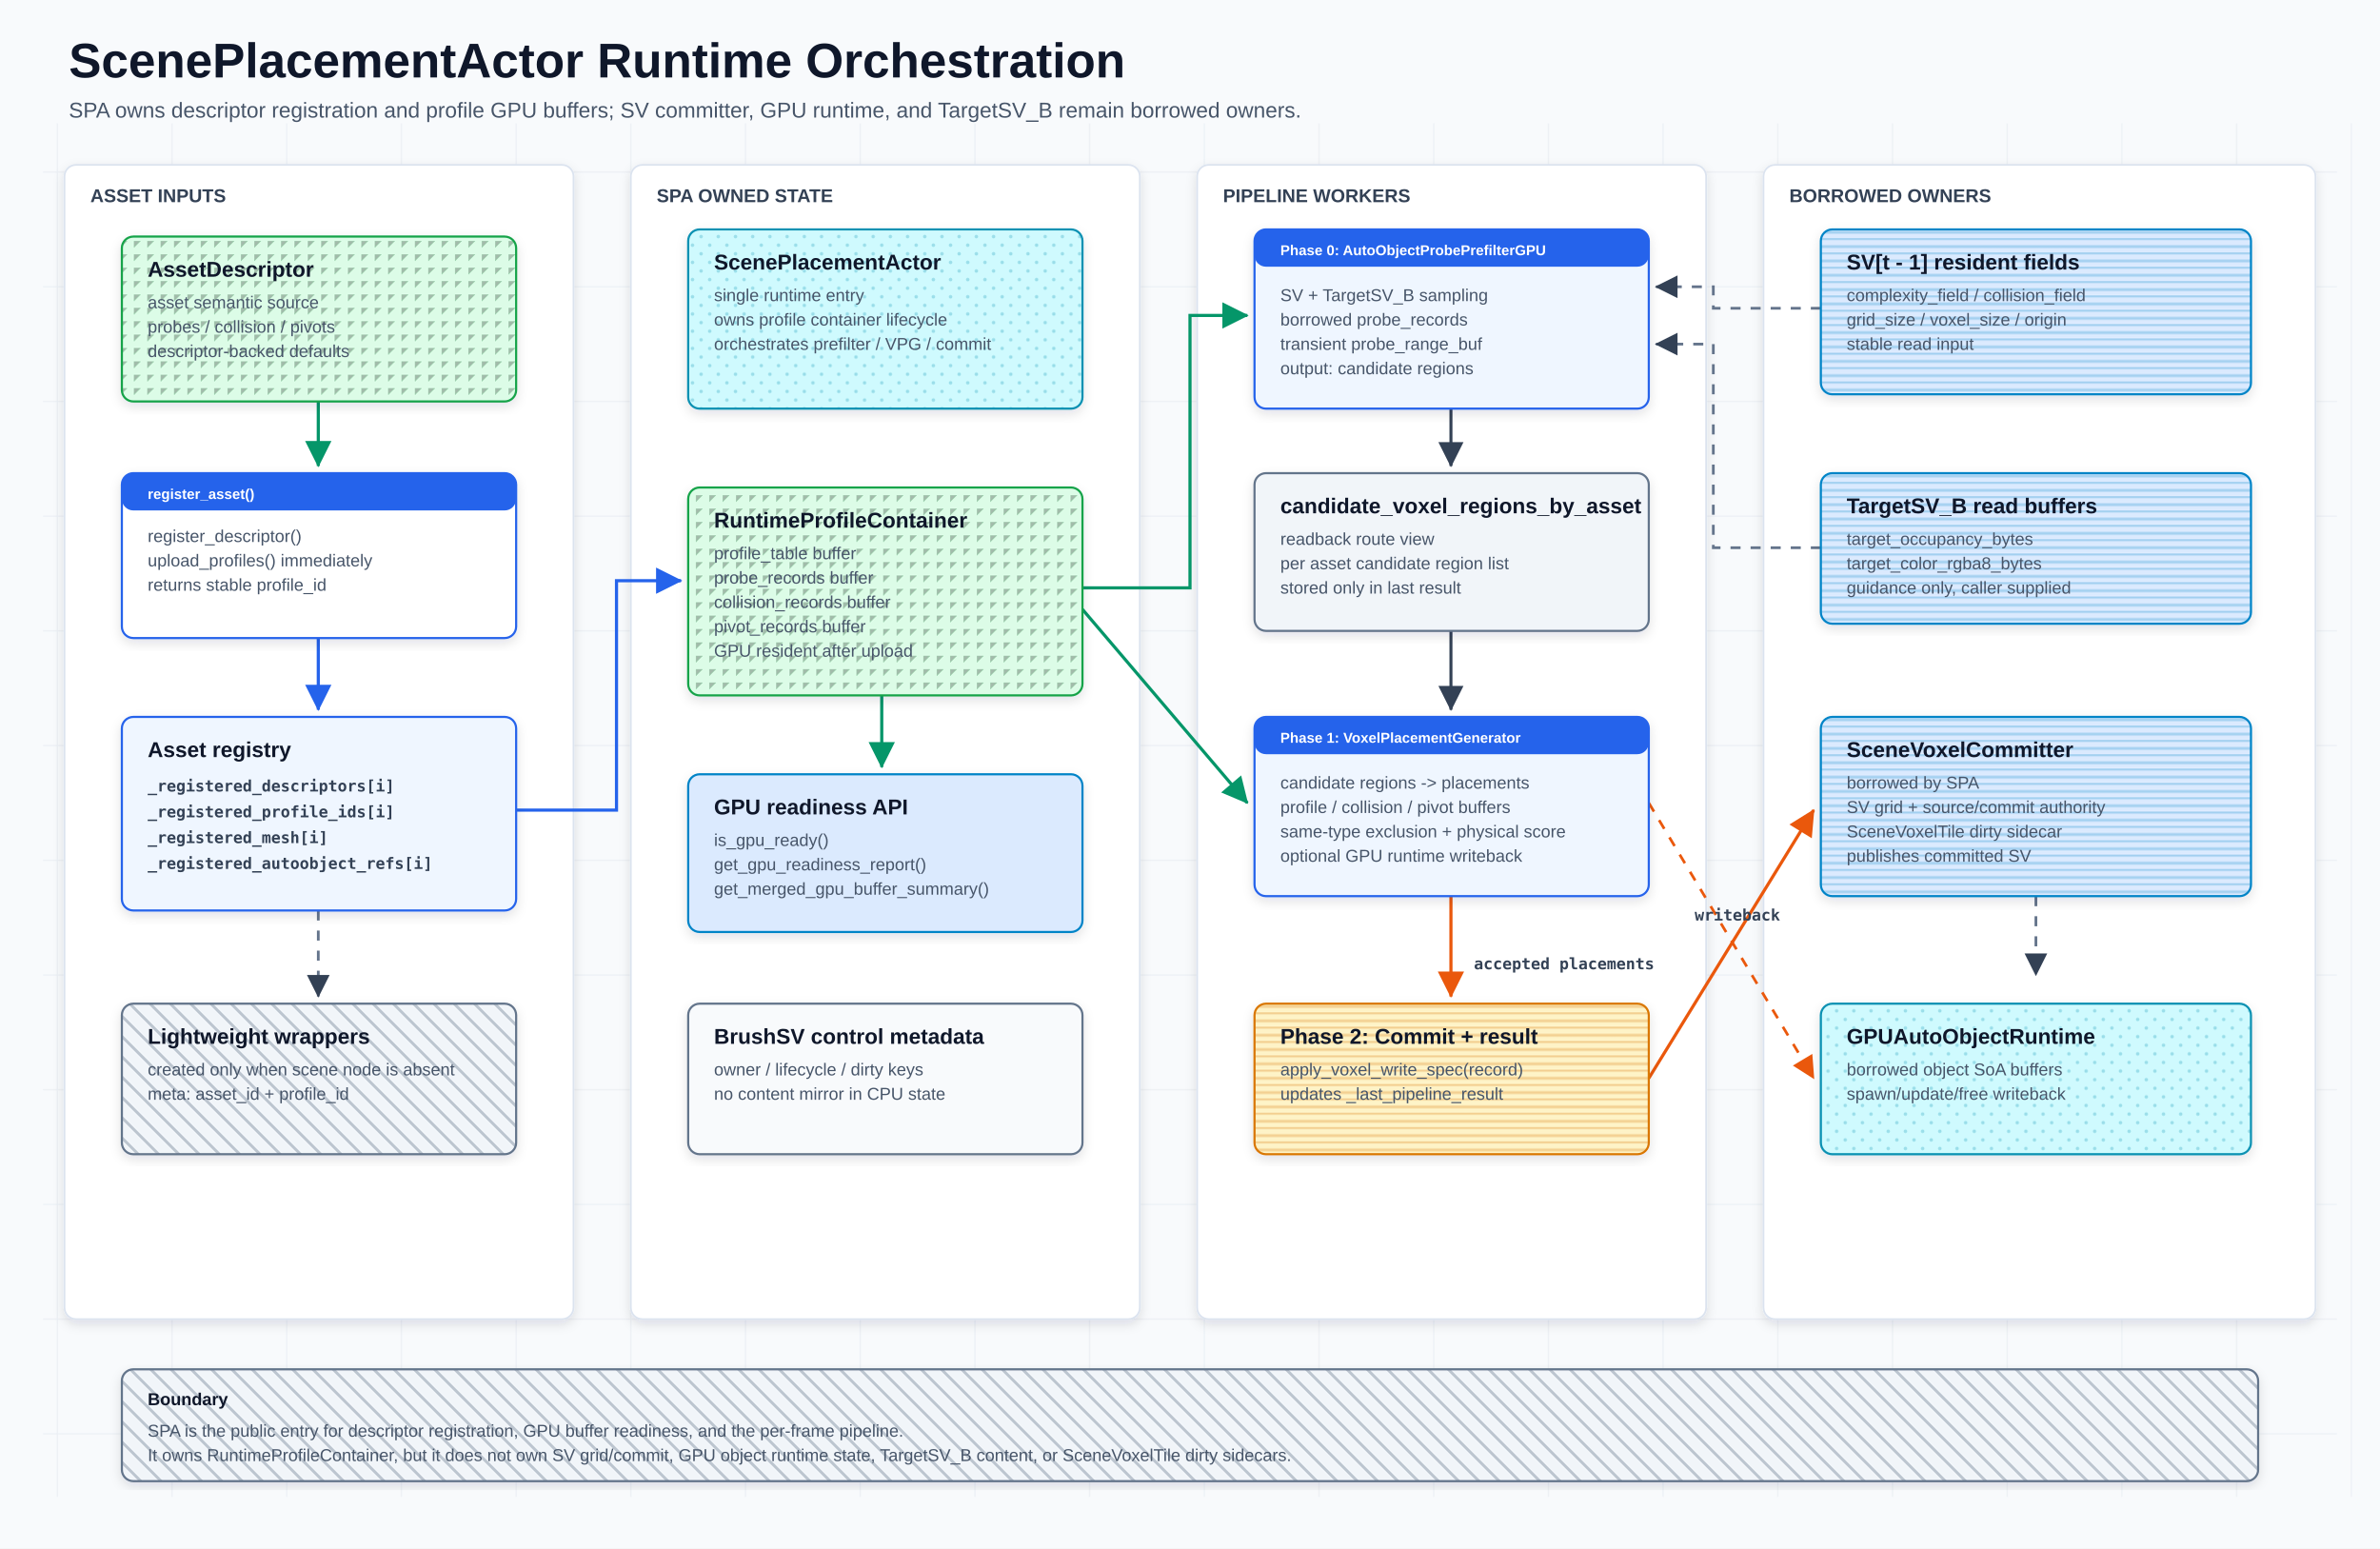
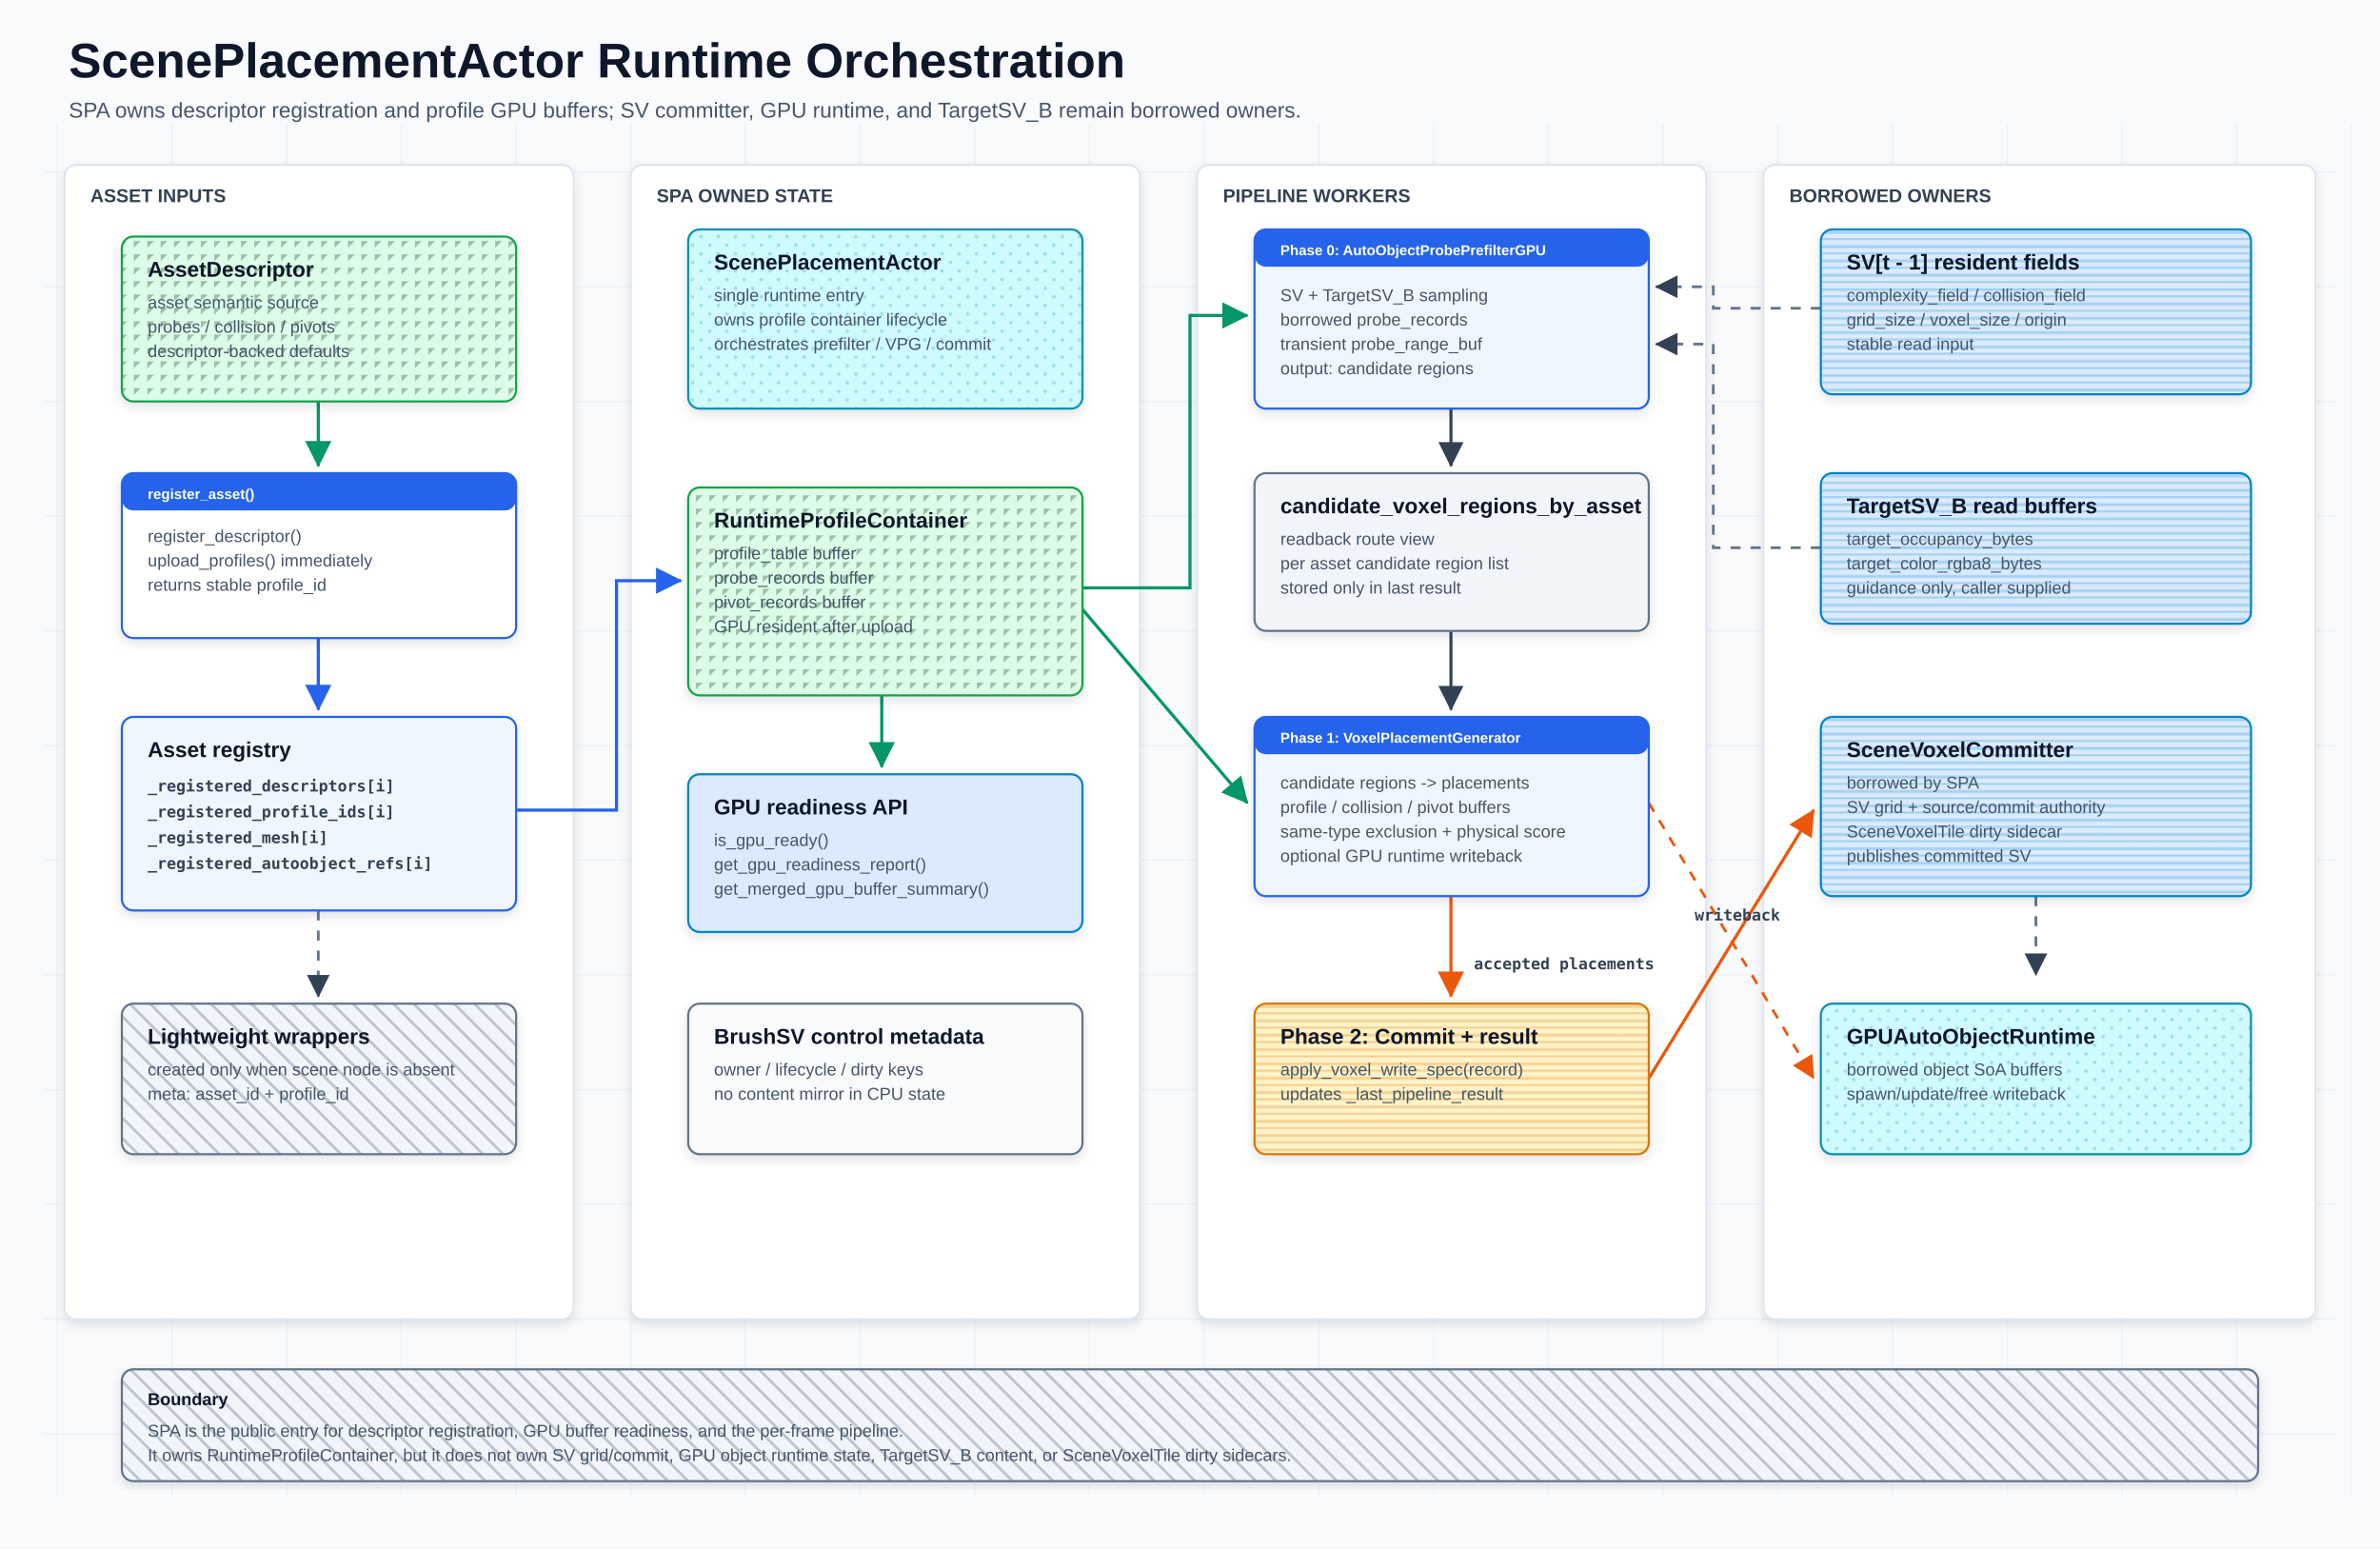
<svg xmlns="http://www.w3.org/2000/svg" width="1660" height="1080" viewBox="0 0 1660 1080" role="img" aria-labelledby="title desc">
  <defs>
    <marker id="arrow" viewBox="0 0 12 12" refX="10.5" refY="6" markerWidth="10" markerHeight="10" orient="auto">
      <path d="M1,1 L11,6 L1,11 Z" fill="#334155" />
    </marker>
    <marker id="arrow-blue" viewBox="0 0 12 12" refX="10.5" refY="6" markerWidth="10" markerHeight="10" orient="auto">
      <path d="M1,1 L11,6 L1,11 Z" fill="#2563eb" />
    </marker>
    <marker id="arrow-green" viewBox="0 0 12 12" refX="10.5" refY="6" markerWidth="10" markerHeight="10" orient="auto">
      <path d="M1,1 L11,6 L1,11 Z" fill="#059669" />
    </marker>
    <marker id="arrow-orange" viewBox="0 0 12 12" refX="10.5" refY="6" markerWidth="10" markerHeight="10" orient="auto">
      <path d="M1,1 L11,6 L1,11 Z" fill="#ea580c" />
    </marker>
    <filter id="shadow" x="-8%" y="-8%" width="116%" height="116%">
      <feDropShadow dx="0" dy="3" stdDeviation="4" flood-color="#0f172a" flood-opacity="0.12" />
    </filter>
    <pattern id="autoobject-dot-bg" patternUnits="userSpaceOnUse" width="12" height="12">
      <rect width="12" height="12" fill="#cffafe" />
      <circle cx="3" cy="3" r="1.25" fill="#0891b2" opacity="0.256" />
      <circle cx="9" cy="9" r="1.25" fill="#0891b2" opacity="0.256" />
    </pattern>
    <pattern id="descriptor-grid" patternUnits="userSpaceOnUse" width="9.333" height="9.333">
      <rect width="9.333" height="9.333" fill="#dcfce7" />
      <path d="M4.667 0H0V4.667" stroke="#16a34a" stroke-width="0.333" opacity="0.258" />
      <path d="M0 4.667L4.667 0" stroke="#16a34a" stroke-width="0.333" opacity="0.258" />
    </pattern>
    <pattern id="sv-stripe-blue" patternUnits="userSpaceOnUse" width="10" height="10">
      <rect width="10" height="10" fill="#dbeafe" />
      <rect y="1" width="10" height="2" fill="#0284c7" opacity="0.235" />
      <rect y="6" width="10" height="1.5" fill="#0284c7" opacity="0.235" />
    </pattern>
    <pattern id="sv-stripe-amber" patternUnits="userSpaceOnUse" width="10" height="10">
      <rect width="10" height="10" fill="#fef3c7" />
      <rect y="1" width="10" height="2" fill="#d97706" opacity="0.264" />
      <rect y="6" width="10" height="1.5" fill="#d97706" opacity="0.264" />
    </pattern>
    <pattern id="legacy-hatch" patternUnits="userSpaceOnUse" width="10" height="10" patternTransform="rotate(45)">
      <rect width="10" height="10" fill="#f1f5f9" />
      <rect x="0" y="0" width="10" height="2" fill="#64748b" opacity="0.362" />
    </pattern>
  </defs>
  <style>
    :root { color-scheme: light; }
    .bg { fill: #f8fafc; }
    .grid { stroke: #e2e8f0; stroke-width: 1; opacity: 0.7; }
    .title { fill: #0f172a; font: 700 34px "Segoe UI", "Microsoft YaHei", Arial, sans-serif; letter-spacing: 0; }
    .subtitle { fill: #475569; font: 500 15px "Segoe UI", "Microsoft YaHei", Arial, sans-serif; letter-spacing: 0; }
    .lane-title { fill: #334155; font: 700 13px "Segoe UI", "Microsoft YaHei", Arial, sans-serif; letter-spacing: 0; }
    .node-title { fill: #0f172a; font: 700 15px "Segoe UI", "Microsoft YaHei", Arial, sans-serif; letter-spacing: 0; }
    .small { fill: #475569; font: 500 12px "Segoe UI", "Microsoft YaHei", Arial, sans-serif; letter-spacing: 0; }
    .mono { fill: #334155; font: 600 11px Consolas, "Cascadia Mono", monospace; letter-spacing: 0; }
    .tag { fill: #ffffff; font: 700 10px "Segoe UI", "Microsoft YaHei", Arial, sans-serif; letter-spacing: 0; }
    .note-text { fill: #0f172a; font: 600 12px "Segoe UI", "Microsoft YaHei", Arial, sans-serif; letter-spacing: 0; }
    .lane { fill: #ffffff; stroke: #dbe3ef; stroke-width: 1.2; filter: url(#shadow); }
    .node { stroke-width: 1.5; filter: url(#shadow); }
    .edge { stroke: #334155; stroke-width: 2.1; fill: none; marker-end: url(#arrow); }
    .edge-blue { stroke: #2563eb; stroke-width: 2.2; fill: none; marker-end: url(#arrow-blue); }
    .edge-green { stroke: #059669; stroke-width: 2.2; fill: none; marker-end: url(#arrow-green); }
    .edge-orange { stroke: #ea580c; stroke-width: 2.2; fill: none; marker-end: url(#arrow-orange); }
    .edge-dash { stroke: #64748b; stroke-width: 1.9; fill: none; stroke-dasharray: 7 7; marker-end: url(#arrow); }
    .edge-dash-orange { stroke: #ea580c; stroke-width: 1.9; fill: none; stroke-dasharray: 7 7; marker-end: url(#arrow-orange); }
  </style>
  <rect class="bg" x="0" y="0" width="1660" height="1080" />
  <g opacity="0.65">
    <line class="grid" x1="40" y1="86" x2="40" y2="1044" />
    <line class="grid" x1="120" y1="86" x2="120" y2="1044" />
    <line class="grid" x1="200" y1="86" x2="200" y2="1044" />
    <line class="grid" x1="280" y1="86" x2="280" y2="1044" />
    <line class="grid" x1="360" y1="86" x2="360" y2="1044" />
    <line class="grid" x1="440" y1="86" x2="440" y2="1044" />
    <line class="grid" x1="520" y1="86" x2="520" y2="1044" />
    <line class="grid" x1="600" y1="86" x2="600" y2="1044" />
    <line class="grid" x1="680" y1="86" x2="680" y2="1044" />
    <line class="grid" x1="760" y1="86" x2="760" y2="1044" />
    <line class="grid" x1="840" y1="86" x2="840" y2="1044" />
    <line class="grid" x1="920" y1="86" x2="920" y2="1044" />
    <line class="grid" x1="1000" y1="86" x2="1000" y2="1044" />
    <line class="grid" x1="1080" y1="86" x2="1080" y2="1044" />
    <line class="grid" x1="1160" y1="86" x2="1160" y2="1044" />
    <line class="grid" x1="1240" y1="86" x2="1240" y2="1044" />
    <line class="grid" x1="1320" y1="86" x2="1320" y2="1044" />
    <line class="grid" x1="1400" y1="86" x2="1400" y2="1044" />
    <line class="grid" x1="1480" y1="86" x2="1480" y2="1044" />
    <line class="grid" x1="1560" y1="86" x2="1560" y2="1044" />
    <line class="grid" x1="1640" y1="86" x2="1640" y2="1044" />
    <line class="grid" x1="30" y1="120" x2="1630" y2="120" />
    <line class="grid" x1="30" y1="200" x2="1630" y2="200" />
    <line class="grid" x1="30" y1="280" x2="1630" y2="280" />
    <line class="grid" x1="30" y1="360" x2="1630" y2="360" />
    <line class="grid" x1="30" y1="440" x2="1630" y2="440" />
    <line class="grid" x1="30" y1="520" x2="1630" y2="520" />
    <line class="grid" x1="30" y1="600" x2="1630" y2="600" />
    <line class="grid" x1="30" y1="680" x2="1630" y2="680" />
    <line class="grid" x1="30" y1="760" x2="1630" y2="760" />
    <line class="grid" x1="30" y1="840" x2="1630" y2="840" />
    <line class="grid" x1="30" y1="920" x2="1630" y2="920" />
    <line class="grid" x1="30" y1="1000" x2="1630" y2="1000" />
  </g>
  <text class="title" x="48" y="54">ScenePlacementActor Runtime Orchestration</text>
  <text class="subtitle" x="48" y="82">SPA owns descriptor registration and profile GPU buffers; SV committer, GPU runtime, and TargetSV_B remain borrowed owners.</text>
  <g>
    <rect class="lane" x="45" y="115" width="355" height="805" rx="8" />
    <text class="lane-title" x="63" y="141">ASSET INPUTS</text>
    <rect class="lane" x="440" y="115" width="355" height="805" rx="8" />
    <text class="lane-title" x="458" y="141">SPA OWNED STATE</text>
    <rect class="lane" x="835" y="115" width="355" height="805" rx="8" />
    <text class="lane-title" x="853" y="141">PIPELINE WORKERS</text>
    <rect class="lane" x="1230" y="115" width="385" height="805" rx="8" />
    <text class="lane-title" x="1248" y="141">BORROWED OWNERS</text>
  </g>
  <g>
    <path class="edge-green" d="M 222 280 L 222 325" />
    <path class="edge-blue" d="M 222 445 L 222 495" />
    <path class="edge-blue" d="M 360 565 L 430 565 L 430 405 L 475 405" />
    <path class="edge-dash" d="M 222 635 L 222 695" />
    <path class="edge-green" d="M 615 485 L 615 535" />
    <path class="edge-green" d="M 755 410 L 830 410 L 830 220 L 870 220" />
    <path class="edge-green" d="M 755 425 L 870 560" />
    <path class="edge-dash" d="M 1270 215 L 1195 215 L 1195 200 L 1155 200" />
    <path class="edge-dash" d="M 1270 382 L 1195 382 L 1195 240 L 1155 240" />
    <path class="edge" d="M 1012 285 L 1012 325" />
    <path class="edge" d="M 1012 440 L 1012 495" />
    <path class="edge-orange" d="M 1012 625 L 1012 695" />
    <path class="edge-orange" d="M 1150 752 L 1265 565" />
    <path class="edge-dash-orange" d="M 1150 560 L 1265 752" />
    <path class="edge-dash" d="M 1420 625 L 1420 680" />
    <text class="mono" x="642" y="396">profile buffers</text>
    <text class="mono" x="1028" y="676">accepted placements</text>
    <text class="mono" x="1182" y="642">writeback</text>
  </g>
  <g>
    <g id="descriptor-source">
      <rect class="node" x="85" y="165" width="275" height="115" rx="8" fill="url(#descriptor-grid)" stroke="#16a34a" />
      <text class="node-title" x="103" y="193">AssetDescriptor</text>
      <text class="small">
        <tspan x="103" y="215">asset semantic source</tspan>
        <tspan x="103" y="232">probes / collision / pivots</tspan>
        <tspan x="103" y="249">descriptor-backed defaults</tspan>
      </text>
    </g>
    <g id="register-asset">
      <rect class="node" x="85" y="330" width="275" height="115" rx="8" fill="#ffffff" stroke="#2563eb" />
      <rect x="85" y="330" width="275" height="26" rx="8" fill="#2563eb" />
      <text class="tag" x="103" y="348">register_asset()</text>
      <text class="small">
        <tspan x="103" y="378">register_descriptor()</tspan>
        <tspan x="103" y="395">upload_profiles() immediately</tspan>
        <tspan x="103" y="412">returns stable profile_id</tspan>
      </text>
    </g>
    <g id="asset-registry">
      <rect class="node" x="85" y="500" width="275" height="135" rx="8" fill="#eff6ff" stroke="#2563eb" />
      <text class="node-title" x="103" y="528">Asset registry</text>
      <text class="mono">
        <tspan x="103" y="552">_registered_descriptors[i]</tspan>
        <tspan x="103" y="570">_registered_profile_ids[i]</tspan>
        <tspan x="103" y="588">_registered_mesh[i]</tspan>
        <tspan x="103" y="606">_registered_autoobject_refs[i]</tspan>
      </text>
    </g>
    <g id="lightweight-wrapper-cache">
      <rect class="node" x="85" y="700" width="275" height="105" rx="8" fill="url(#legacy-hatch)" stroke="#64748b" />
      <text class="node-title" x="103" y="728">Lightweight wrappers</text>
      <text class="small">
        <tspan x="103" y="750">created only when scene node is absent</tspan>
        <tspan x="103" y="767">meta: asset_id + profile_id</tspan>
      </text>
    </g>
    <g id="scene-placement-actor">
      <rect class="node" x="480" y="160" width="275" height="125" rx="8" fill="url(#autoobject-dot-bg)" stroke="#0891b2" />
      <text class="node-title" x="498" y="188">ScenePlacementActor</text>
      <text class="small">
        <tspan x="498" y="210">single runtime entry</tspan>
        <tspan x="498" y="227">owns profile container lifecycle</tspan>
        <tspan x="498" y="244">orchestrates prefilter / VPG / commit</tspan>
      </text>
    </g>
    <g id="runtime-profile-container">
      <rect class="node" x="480" y="340" width="275" height="145" rx="8" fill="url(#descriptor-grid)" stroke="#16a34a" />
      <text class="node-title" x="498" y="368">RuntimeProfileContainer</text>
      <text class="small">
        <tspan x="498" y="390">profile_table buffer</tspan>
        <tspan x="498" y="407">probe_records buffer</tspan>
-         <tspan x="498" y="424">collision_records buffer</tspan>
-         <tspan x="498" y="441">pivot_records buffer</tspan>
-         <tspan x="498" y="458">GPU resident after upload</tspan>
+         <tspan x="498" y="424">pivot_records buffer</tspan>
+         <tspan x="498" y="441">GPU resident after upload</tspan>
      </text>
    </g>
    <g id="gpu-readiness-api">
      <rect class="node" x="480" y="540" width="275" height="110" rx="8" fill="#dbeafe" stroke="#0284c7" />
      <text class="node-title" x="498" y="568">GPU readiness API</text>
      <text class="small">
        <tspan x="498" y="590">is_gpu_ready()</tspan>
        <tspan x="498" y="607">get_gpu_readiness_report()</tspan>
        <tspan x="498" y="624">get_merged_gpu_buffer_summary()</tspan>
      </text>
    </g>
    <g id="brush-control-metadata">
      <rect class="node" x="480" y="700" width="275" height="105" rx="8" fill="#f8fafc" stroke="#64748b" />
      <text class="node-title" x="498" y="728">BrushSV control metadata</text>
      <text class="small">
        <tspan x="498" y="750">owner / lifecycle / dirty keys</tspan>
        <tspan x="498" y="767">no content mirror in CPU state</tspan>
      </text>
    </g>
    <g id="prefilter-worker">
      <rect class="node" x="875" y="160" width="275" height="125" rx="8" fill="#eff6ff" stroke="#2563eb" />
      <rect x="875" y="160" width="275" height="26" rx="8" fill="#2563eb" />
      <text class="tag" x="893" y="178">Phase 0: AutoObjectProbePrefilterGPU</text>
      <text class="small">
        <tspan x="893" y="210">SV + TargetSV_B sampling</tspan>
        <tspan x="893" y="227">borrowed probe_records</tspan>
        <tspan x="893" y="244">transient probe_range_buf</tspan>
        <tspan x="893" y="261">output: candidate regions</tspan>
      </text>
    </g>
    <g id="candidate-regions">
      <rect class="node" x="875" y="330" width="275" height="110" rx="8" fill="#f1f5f9" stroke="#64748b" />
      <text class="node-title" x="893" y="358">candidate_voxel_regions_by_asset</text>
      <text class="small">
        <tspan x="893" y="380">readback route view</tspan>
        <tspan x="893" y="397">per asset candidate region list</tspan>
        <tspan x="893" y="414">stored only in last result</tspan>
      </text>
    </g>
    <g id="placement-worker">
      <rect class="node" x="875" y="500" width="275" height="125" rx="8" fill="#eff6ff" stroke="#2563eb" />
      <rect x="875" y="500" width="275" height="26" rx="8" fill="#2563eb" />
      <text class="tag" x="893" y="518">Phase 1: VoxelPlacementGenerator</text>
      <text class="small">
        <tspan x="893" y="550">candidate regions -&gt; placements</tspan>
        <tspan x="893" y="567">profile / collision / pivot buffers</tspan>
        <tspan x="893" y="584">same-type exclusion + physical score</tspan>
        <tspan x="893" y="601">optional GPU runtime writeback</tspan>
      </text>
    </g>
    <g id="commit-result">
      <rect class="node" x="875" y="700" width="275" height="105" rx="8" fill="url(#sv-stripe-amber)" stroke="#d97706" />
      <text class="node-title" x="893" y="728">Phase 2: Commit + result</text>
      <text class="small">
        <tspan x="893" y="750">apply_voxel_write_spec(record)</tspan>
        <tspan x="893" y="767">updates _last_pipeline_result</tspan>
      </text>
    </g>
    <g id="sv-resident-fields">
      <rect class="node" x="1270" y="160" width="300" height="115" rx="8" fill="url(#sv-stripe-blue)" stroke="#0284c7" />
      <text class="node-title" x="1288" y="188">SV[t - 1] resident fields</text>
      <text class="small">
        <tspan x="1288" y="210">complexity_field / collision_field</tspan>
        <tspan x="1288" y="227">grid_size / voxel_size / origin</tspan>
        <tspan x="1288" y="244">stable read input</tspan>
      </text>
    </g>
    <g id="target-read-buffers">
      <rect class="node" x="1270" y="330" width="300" height="105" rx="8" fill="url(#sv-stripe-blue)" stroke="#0284c7" />
      <text class="node-title" x="1288" y="358">TargetSV_B read buffers</text>
      <text class="small">
        <tspan x="1288" y="380">target_occupancy_bytes</tspan>
        <tspan x="1288" y="397">target_color_rgba8_bytes</tspan>
        <tspan x="1288" y="414">guidance only, caller supplied</tspan>
      </text>
    </g>
    <g id="scene-voxel-committer">
      <rect class="node" x="1270" y="500" width="300" height="125" rx="8" fill="url(#sv-stripe-blue)" stroke="#0284c7" />
      <text class="node-title" x="1288" y="528">SceneVoxelCommitter</text>
      <text class="small">
        <tspan x="1288" y="550">borrowed by SPA</tspan>
        <tspan x="1288" y="567">SV grid + source/commit authority</tspan>
        <tspan x="1288" y="584">SceneVoxelTile dirty sidecar</tspan>
        <tspan x="1288" y="601">publishes committed SV</tspan>
      </text>
    </g>
    <g id="gpu-autoobject-runtime">
      <rect class="node" x="1270" y="700" width="300" height="105" rx="8" fill="url(#autoobject-dot-bg)" stroke="#0891b2" />
      <text class="node-title" x="1288" y="728">GPUAutoObjectRuntime</text>
      <text class="small">
        <tspan x="1288" y="750">borrowed object SoA buffers</tspan>
        <tspan x="1288" y="767">spawn/update/free writeback</tspan>
      </text>
    </g>
  </g>
  <g>
    <rect class="node" x="85" y="955" width="1490" height="78" rx="8" fill="url(#legacy-hatch)" stroke="#64748b" />
    <text class="note-text" x="103" y="980">Boundary</text>
    <text class="small">
      <tspan x="103" y="1002">SPA is the public entry for descriptor registration, GPU buffer readiness, and the per-frame pipeline.</tspan>
      <tspan x="103" y="1019">It owns RuntimeProfileContainer, but it does not own SV grid/commit, GPU object runtime state, TargetSV_B content, or SceneVoxelTile dirty sidecars.</tspan>
    </text>
  </g>
</svg>
